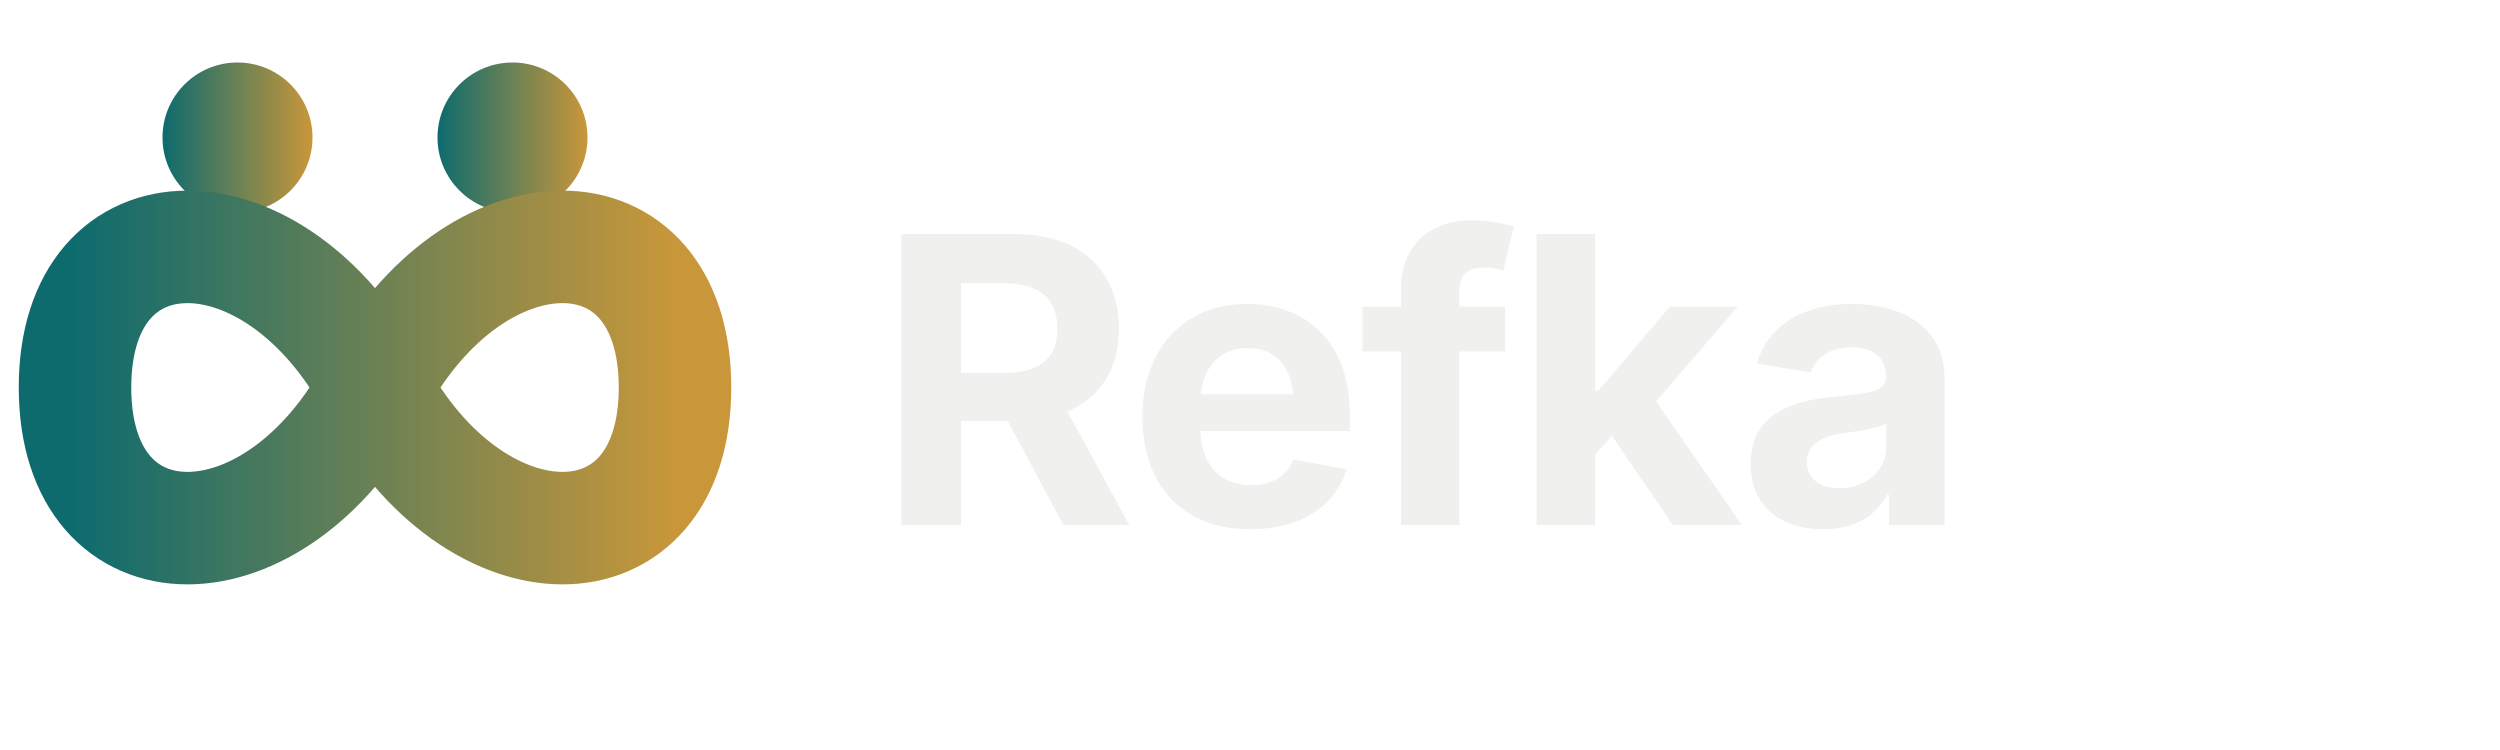
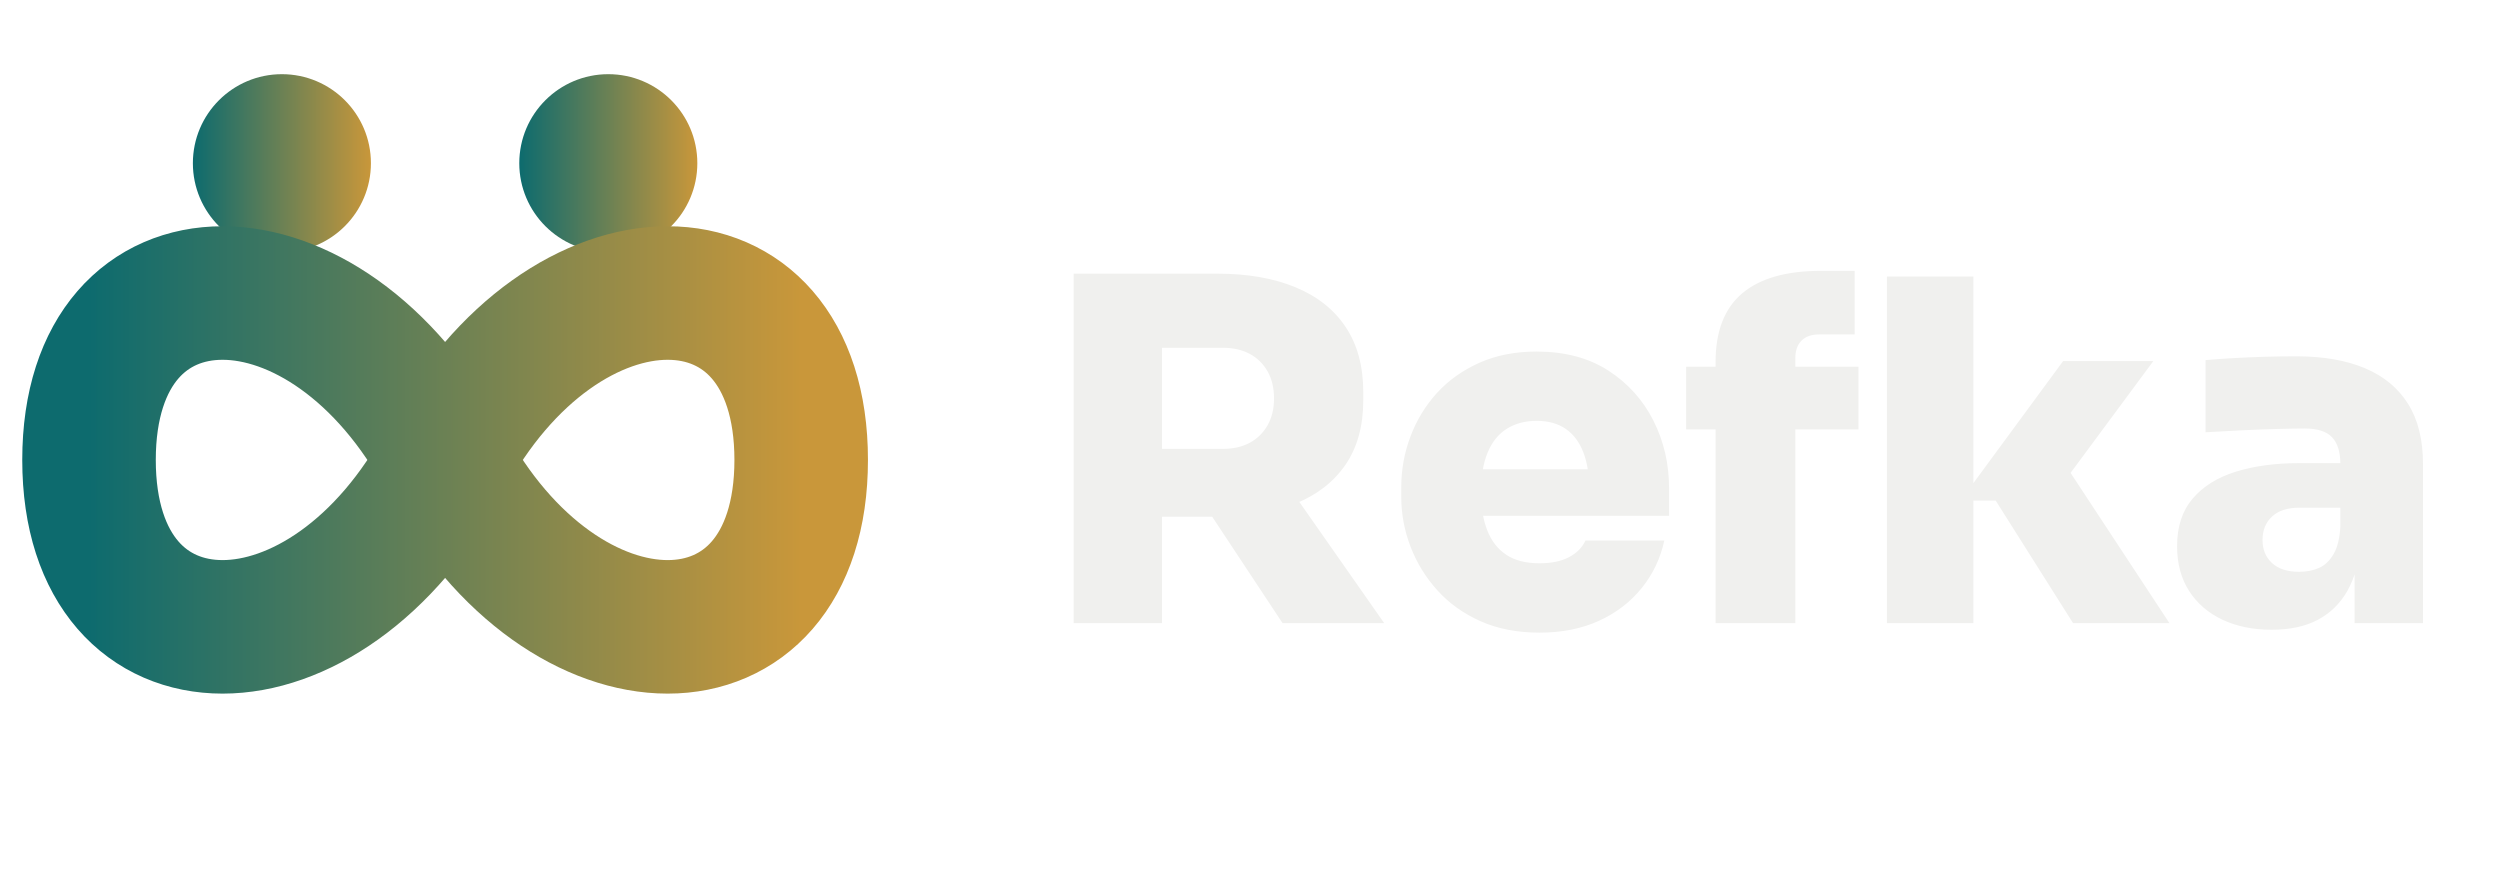
- <svg xmlns="http://www.w3.org/2000/svg" viewBox="0 0 400 120">
+ <svg xmlns="http://www.w3.org/2000/svg" viewBox="0 0 337 120" role="img" aria-label="Refka">
  <defs>
    <linearGradient id="g" x1="0%" y1="0%" x2="100%" y2="0%">
      <stop offset="0%" stop-color="#0D6B6E" />
      <stop offset="100%" stop-color="#C9973A" />
    </linearGradient>
  </defs>
  <circle cx="38" cy="22" r="12" fill="url(#g)" />
  <circle cx="82" cy="22" r="12" fill="url(#g)" />
  <path d="M60,62 C44,32 12,32 12,62 C12,92 44,92 60,62 C76,32 108,32 108,62 C108,92 76,92 60,62" fill="none" stroke="url(#g)" stroke-width="18" stroke-linecap="round" />
-   <text x="140" y="84" font-family="Sora, Inter, sans-serif" font-weight="700" font-size="64" fill="#F0F0EE" letter-spacing="-1">Refka</text>
+   <path fill="#F0F0EE" d="M144.73 84.0V36.89H156.64V84.0ZM172.89 84.0 159.77 64.16H172.70L186.59 84.0ZM153.63 69.66V60.51H164.83Q166.94 60.51 168.48 59.68Q170.01 58.84 170.88 57.31Q171.74 55.77 171.74 53.72Q171.74 51.61 170.88 50.08Q170.01 48.54 168.48 47.71Q166.94 46.88 164.83 46.88H153.63V36.89H164.12Q170.20 36.89 174.62 38.72Q179.04 40.54 181.40 44.09Q183.77 47.64 183.77 52.89V53.92Q183.77 59.16 181.37 62.65Q178.97 66.14 174.59 67.90Q170.20 69.66 164.12 69.66ZM207.52 85.28Q203.04 85.28 199.58 83.74Q196.12 82.20 193.76 79.58Q191.39 76.96 190.14 73.69Q188.89 70.43 188.89 66.97V65.69Q188.89 62.11 190.14 58.81Q191.39 55.51 193.72 52.95Q196.06 50.4 199.45 48.89Q202.84 47.39 207.13 47.39Q212.83 47.39 216.8 49.95Q220.76 52.51 222.88 56.70Q224.99 60.89 224.99 65.82V69.53H193.76V63.26H218.27L214.24 66.08Q214.24 63.07 213.44 60.99Q212.64 58.91 211.07 57.82Q209.50 56.73 207.13 56.73Q204.83 56.73 203.13 57.79Q201.44 58.84 200.54 60.99Q199.64 63.13 199.64 66.4Q199.64 69.34 200.48 71.48Q201.31 73.63 203.04 74.78Q204.76 75.93 207.52 75.93Q209.95 75.93 211.51 75.10Q213.08 74.27 213.72 72.86H224.35Q223.58 76.44 221.31 79.26Q219.04 82.08 215.55 83.68Q212.06 85.28 207.52 85.28ZM231.26 84.0V48.8Q231.26 42.59 234.84 39.55Q238.43 36.51 245.47 36.51H250.01V45.08H245.21Q243.68 45.08 242.84 45.92Q242.01 46.75 242.01 48.28V84.0ZM227.29 57.88V49.44H250.52V57.88ZM279.45 84.0 269.02 67.48H264.28L278.11 48.67H290.27L277.15 66.4V60.76L292.44 84.0ZM254.36 84.0V37.28H266.01V84.0ZM317.40 84.0V73.63H315.48V62.56Q315.48 60.12 314.36 58.94Q313.24 57.76 310.68 57.76Q309.47 57.76 307.10 57.82Q304.73 57.88 302.11 58.01Q299.48 58.14 297.31 58.27V48.54Q298.84 48.41 300.96 48.28Q303.07 48.16 305.34 48.09Q307.61 48.03 309.53 48.03Q314.97 48.03 318.78 49.63Q322.59 51.23 324.60 54.43Q326.62 57.63 326.62 62.56V84.0ZM306.20 84.89Q302.49 84.89 299.61 83.55Q296.73 82.20 295.10 79.68Q293.47 77.15 293.47 73.63Q293.47 69.66 295.58 67.2Q297.69 64.73 301.40 63.58Q305.12 62.43 309.92 62.43H316.76V68.44H309.92Q307.55 68.44 306.27 69.63Q304.99 70.81 304.99 72.8Q304.99 74.72 306.27 75.90Q307.55 77.08 309.92 77.08Q311.45 77.08 312.64 76.54Q313.82 76.0 314.59 74.65Q315.36 73.31 315.48 70.94L318.17 73.50Q317.85 77.15 316.41 79.68Q314.97 82.20 312.44 83.55Q309.92 84.89 306.20 84.89Z" />
</svg>
